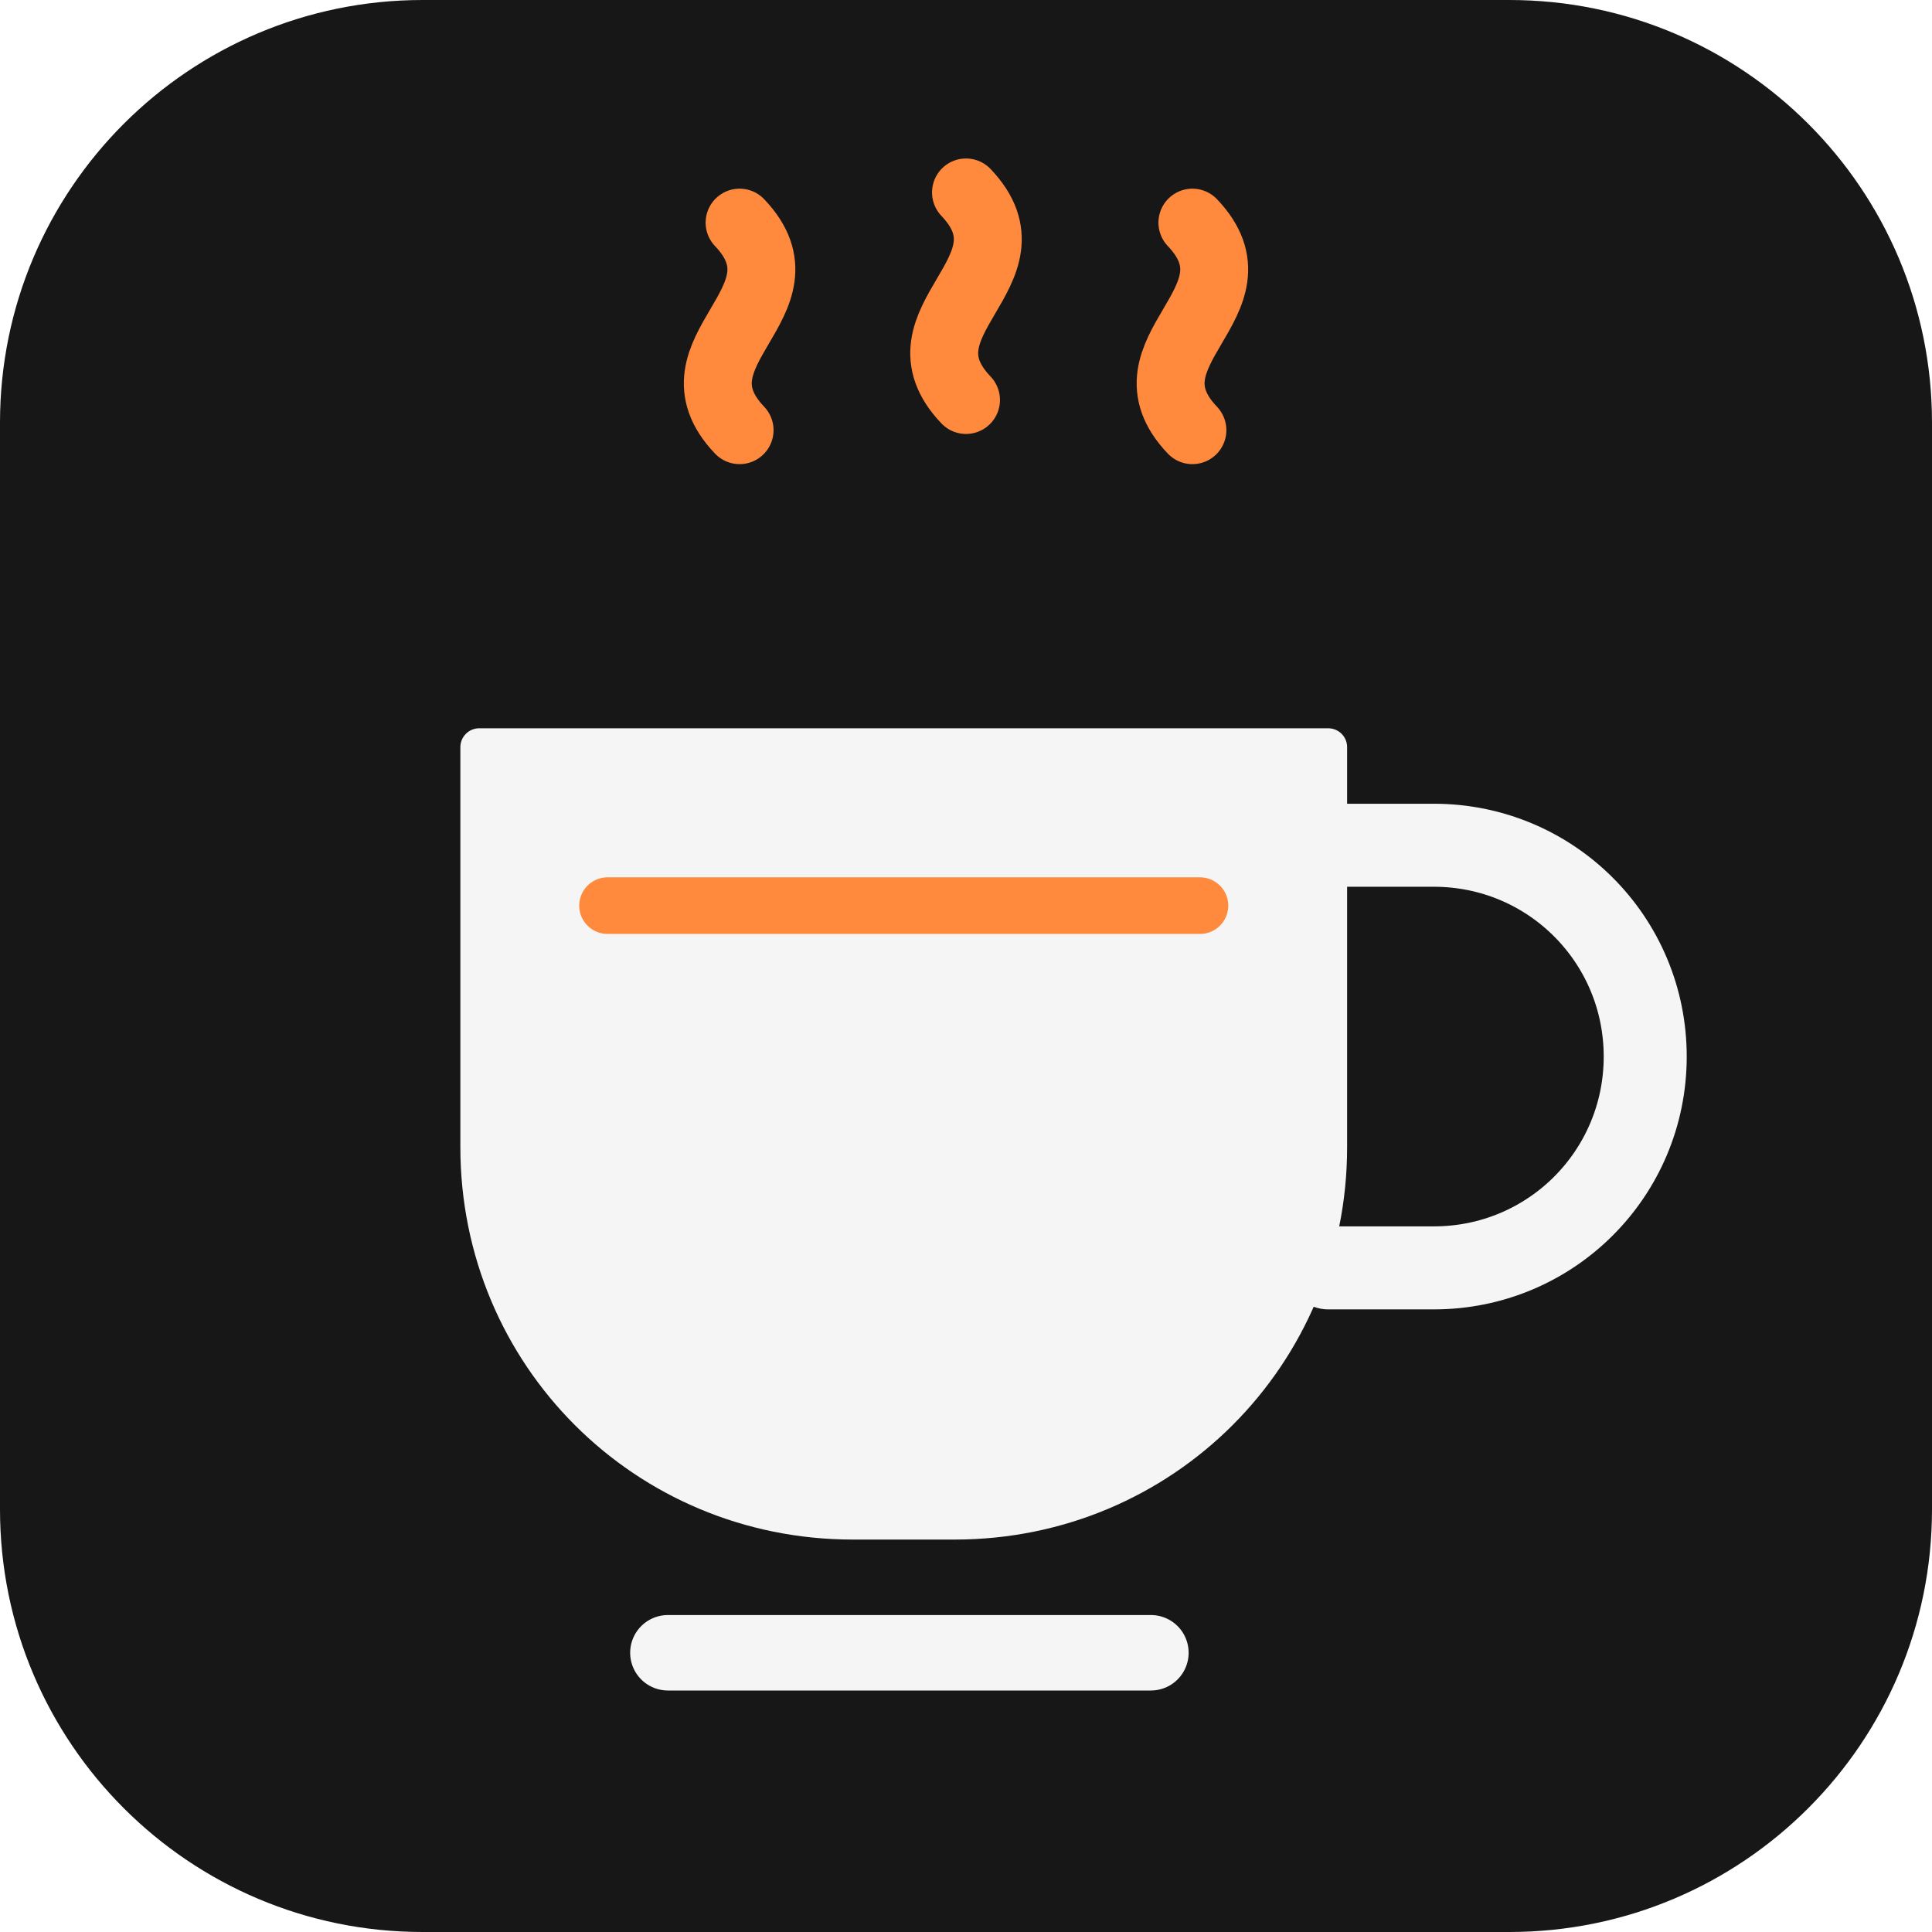
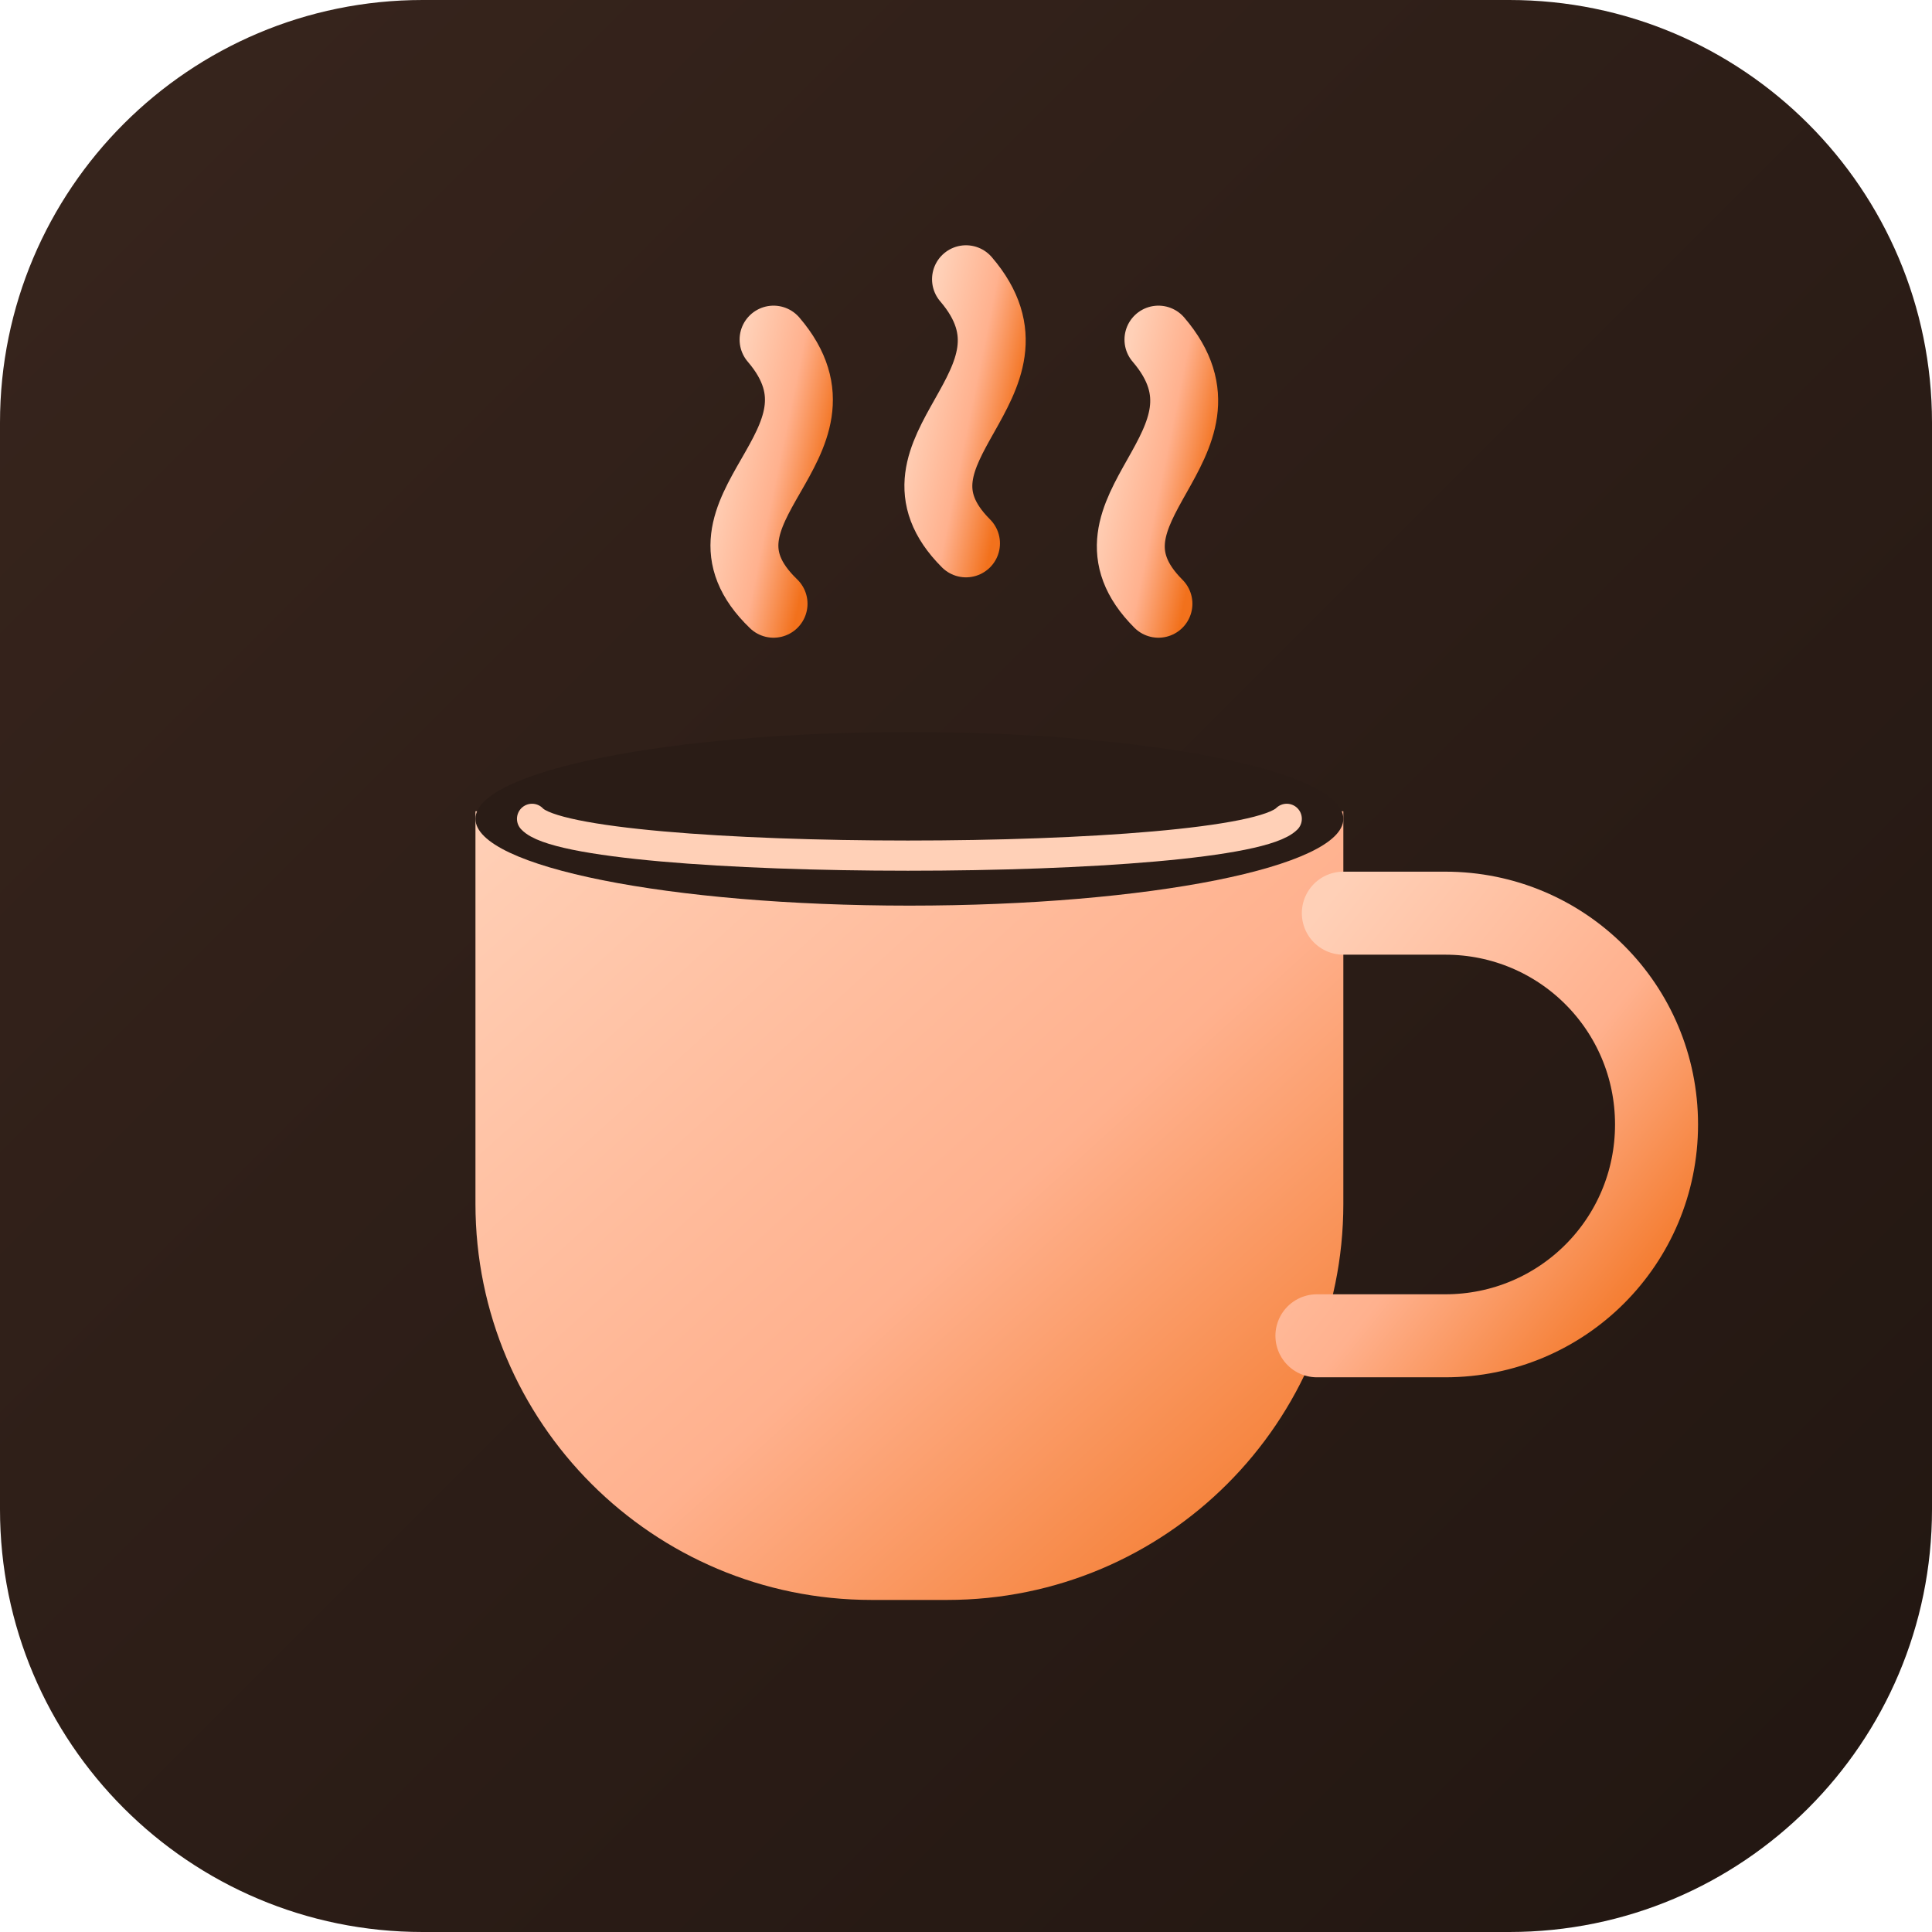
<svg xmlns="http://www.w3.org/2000/svg" viewBox="0 0 512 512">
-   <rect width="512" height="512" rx="112" fill="#171717" />
-   <g fill="none" stroke-linecap="round" stroke-linejoin="round">
-     <path d="M196 114c-20-21 20-34 0-55" stroke="#FF8A3D" stroke-width="18" />
-     <path d="M256 106c-20-21 20-34 0-55" stroke="#FF8A3D" stroke-width="18" />
-     <path d="M316 114c-20-21 20-34 0-55" stroke="#FF8A3D" stroke-width="18" />
-     <path d="M127 198h225v106c0 55-44 99-99 99h-27c-55 0-99-44-99-99V198Z" fill="#F5F5F5" stroke="#F5F5F5" stroke-width="10" />
-     <path d="M352 224h28c31 0 56 25 56 56s-25 56-56 56h-28" stroke="#F5F5F5" stroke-width="22" />
-     <path d="M161 240h157" stroke="#FF8A3D" stroke-width="15" />
-     <path d="M177 438h128" stroke="#F5F5F5" stroke-width="20" />
+   <defs>
+     <linearGradient id="cup" x1="0" y1="0" x2="1" y2="1">
+       <stop offset="0" stop-color="#FFD0B7" />
+       <stop offset="0.55" stop-color="#FFB18E" />
+       <stop offset="1" stop-color="#F2711C" />
+     </linearGradient>
+     <linearGradient id="bg" x1="0" y1="0" x2="1" y2="1">
+       <stop offset="0" stop-color="#38251D" />
+       <stop offset="1" stop-color="#211611" />
+     </linearGradient>
+   </defs>
+   <rect width="512" height="512" rx="112" fill="url(#bg)" />
+   <g fill="none" stroke="url(#cup)" stroke-width="18" stroke-linecap="round" stroke-linejoin="round">
+     <path d="M205 160c-26-25 24-42 0-70" />
+     <path d="M256 144c-25-25 24-42 0-70" />
+     <path d="M307 160c-25-25 24-42 0-70" />
  </g>
+   <path d="M126 215h230v104c0 58-47 105-105 105h-20c-58 0-105-47-105-105V215Z" fill="url(#cup)" />
+   <path d="M356 242h27c31 0 56 25 56 56s-25 56-56 56h-34" fill="none" stroke="url(#cup)" stroke-width="22" stroke-linecap="round" />
+   <ellipse cx="241" cy="217" rx="115" ry="23" fill="#2A1C16" />
+   <path d="M141 217c12 13 187 13 200 0" fill="none" stroke="#FFD0B7" stroke-width="8" stroke-linecap="round" />
</svg>
